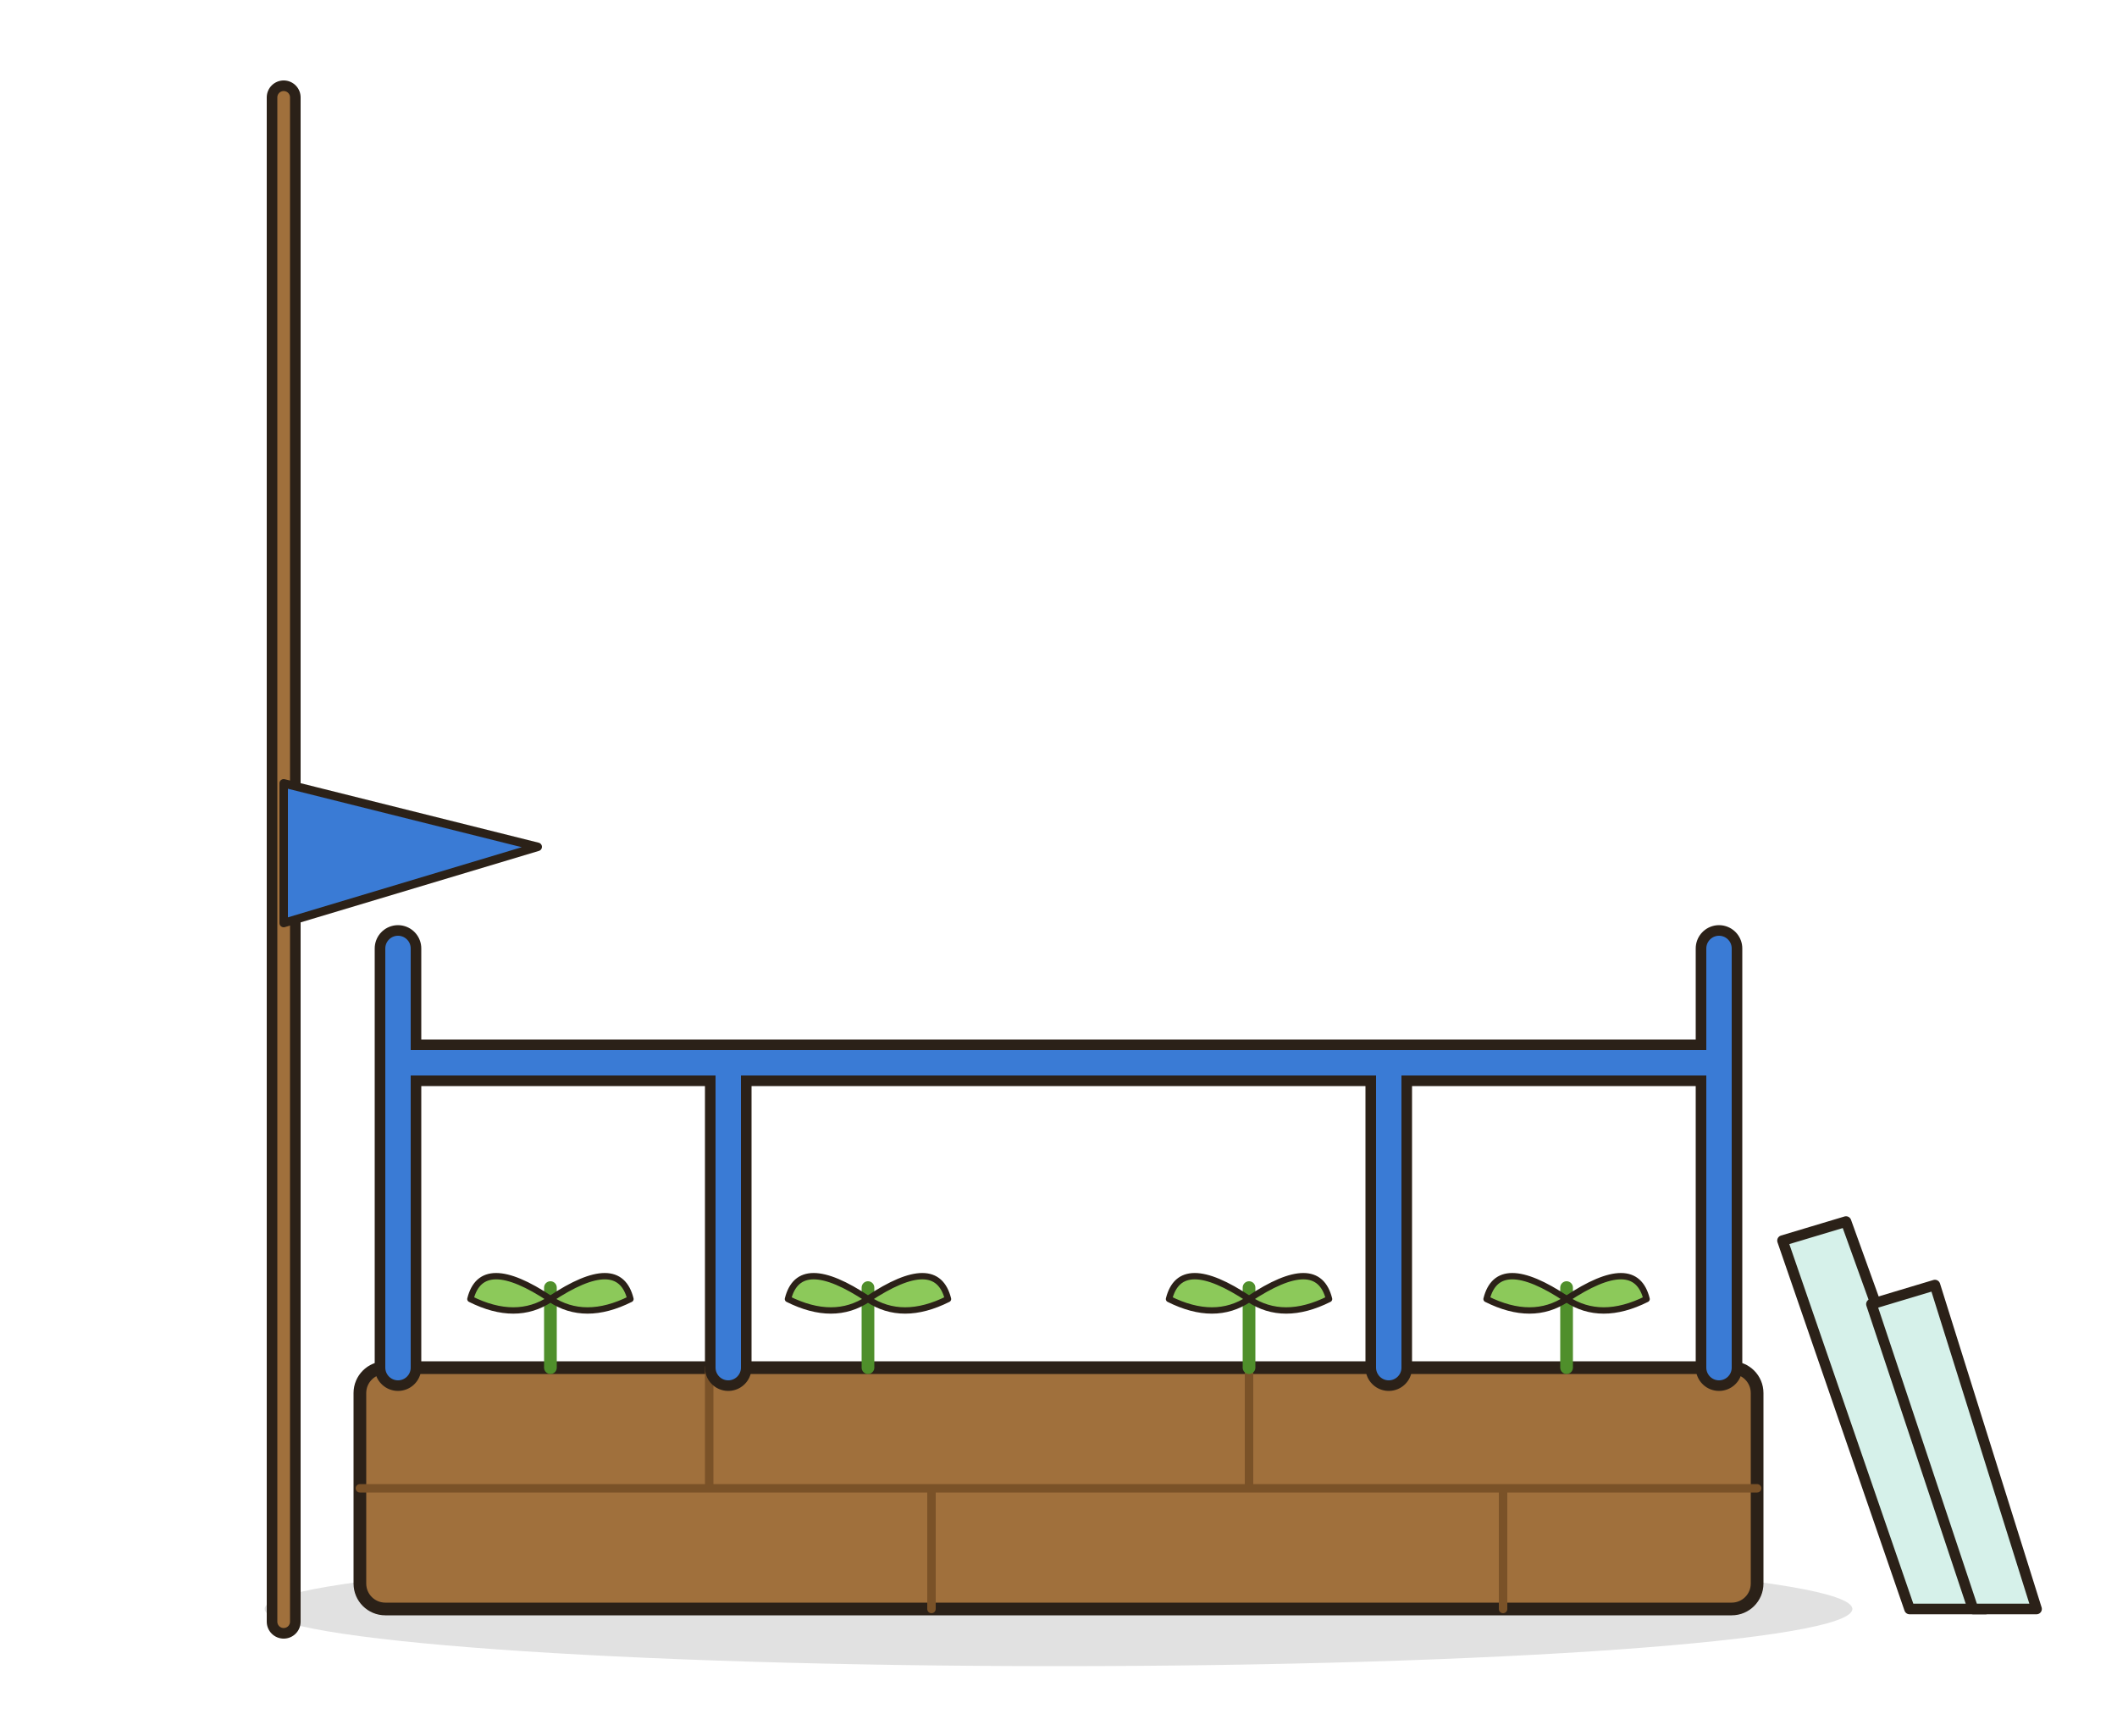
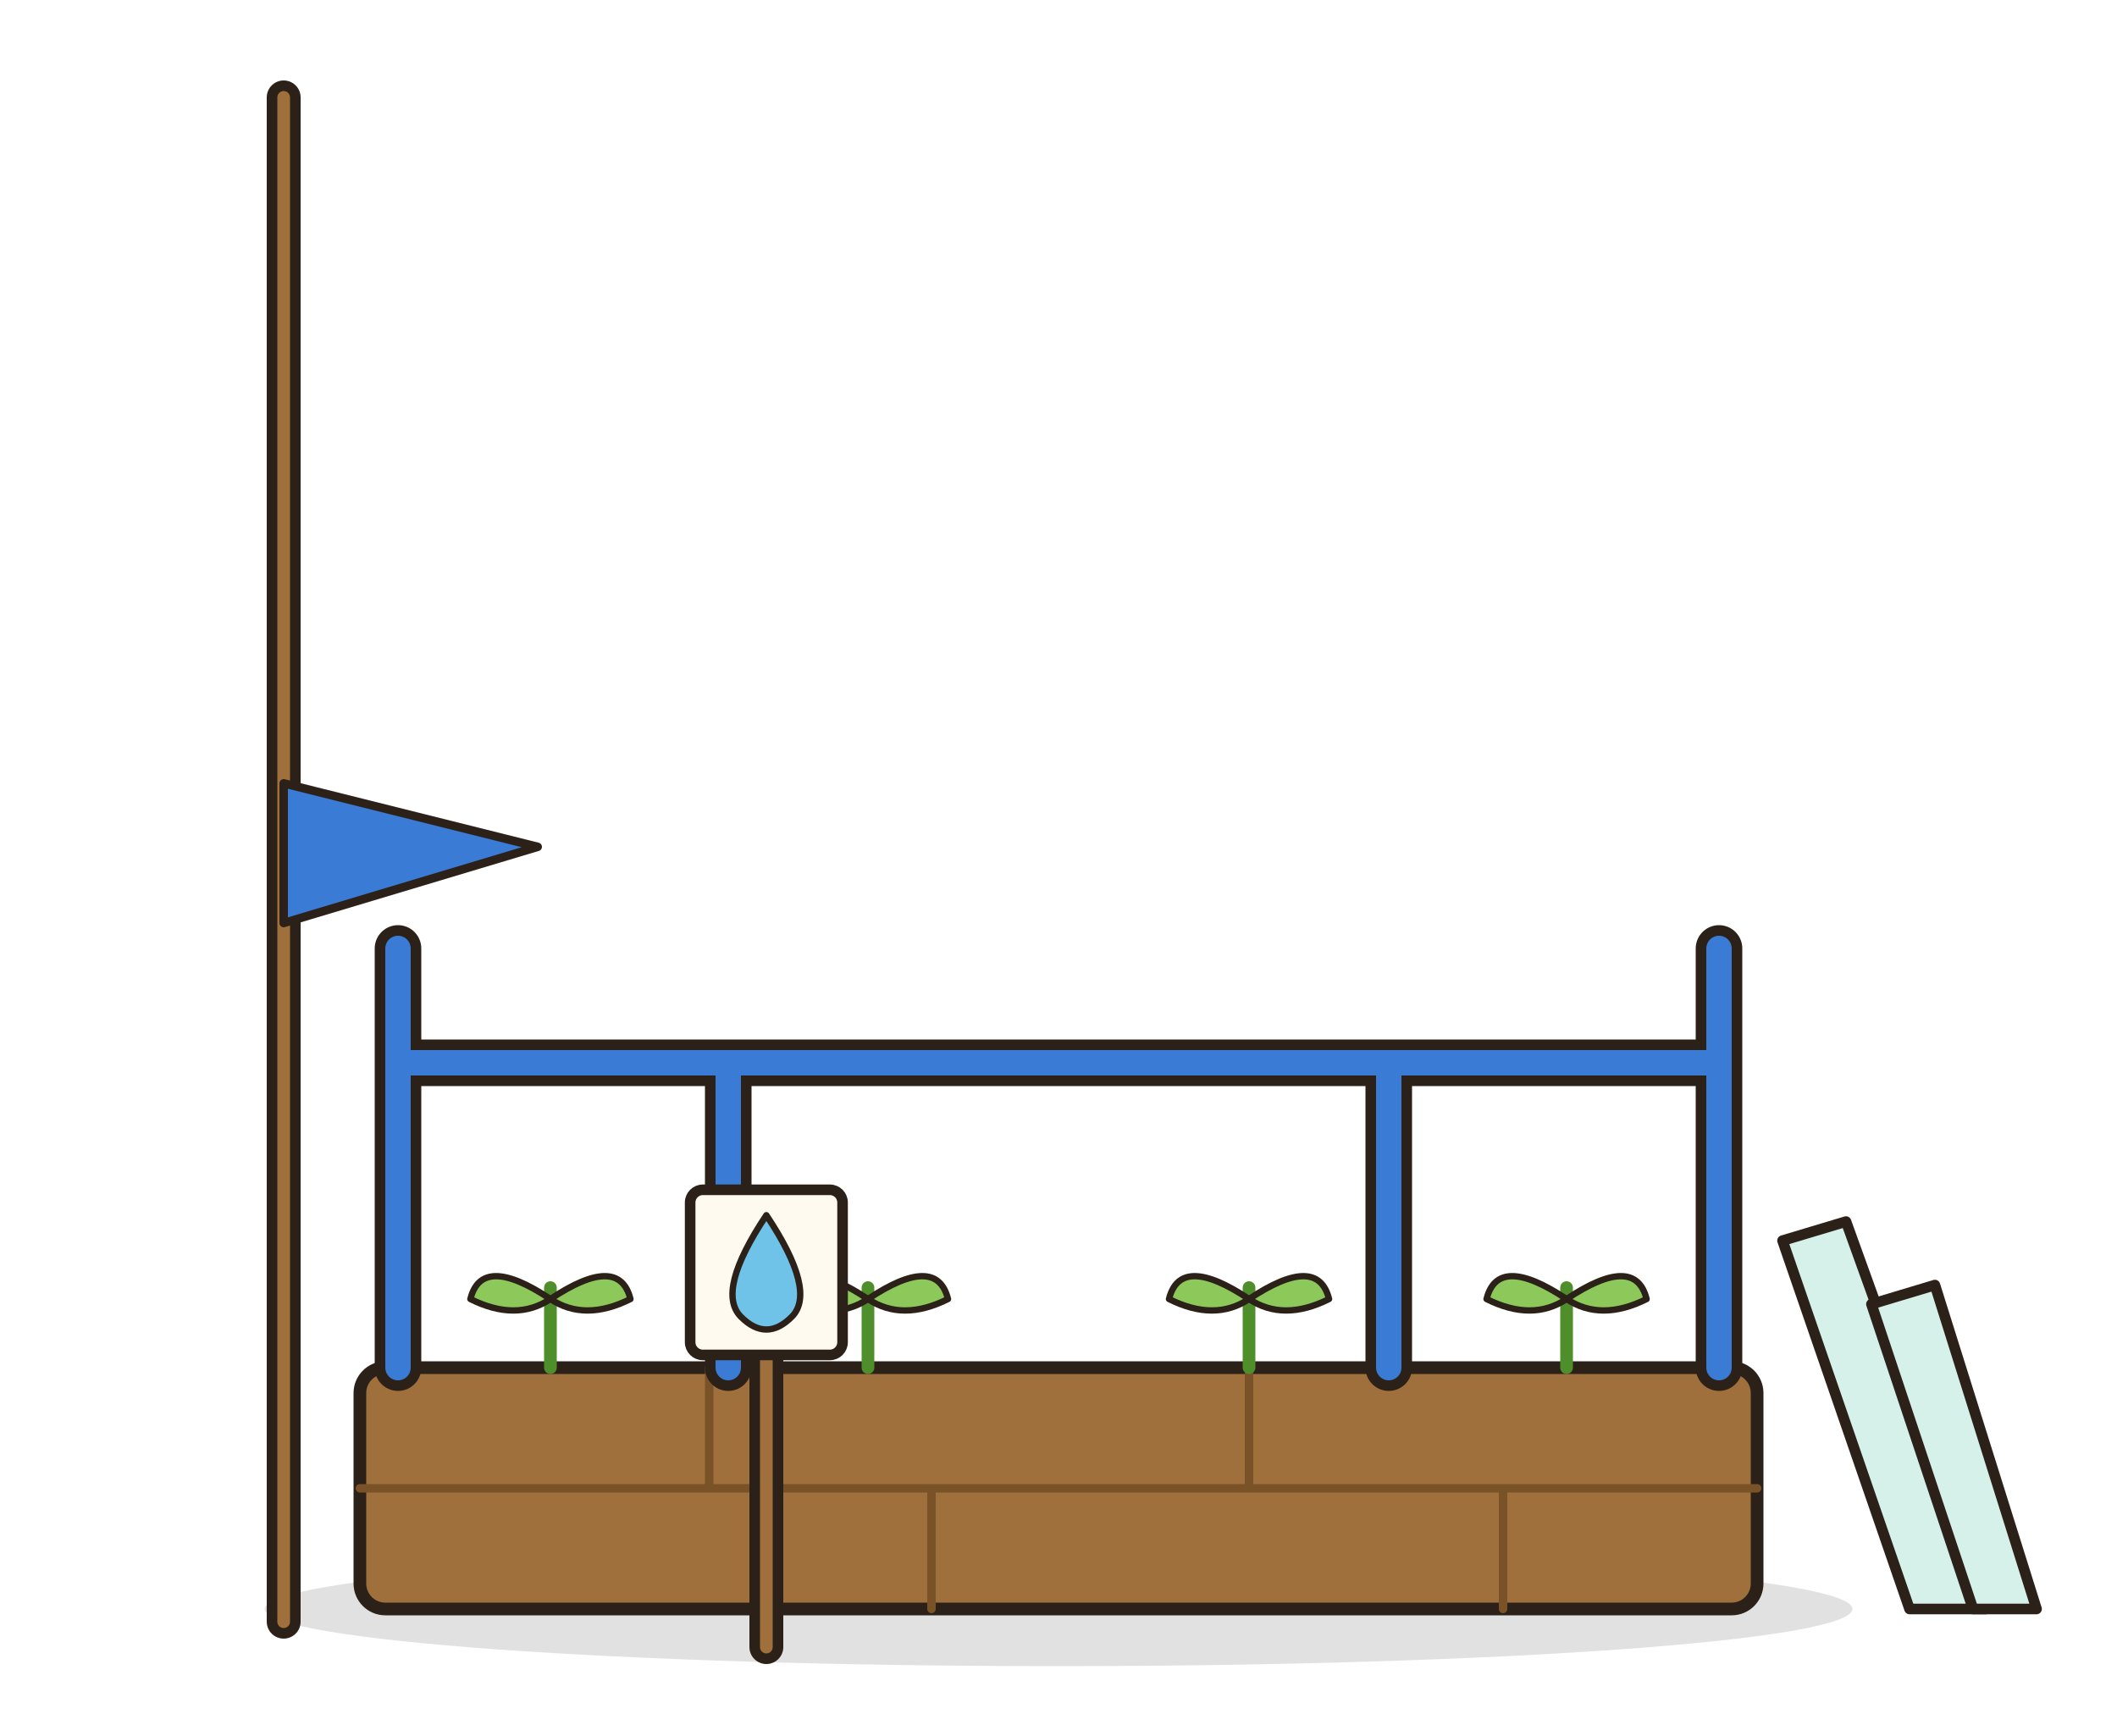
<svg xmlns="http://www.w3.org/2000/svg" viewBox="-250 -380 500 410" width="500" height="410">
  <g>
    <ellipse cx="0" cy="0" rx="187.5" ry="13.5" fill="#000000" fill-opacity="0.12" />
    <rect x="-165" y="-57" width="330" height="57" rx="6" fill="#a0703c" stroke="#2b2118" stroke-width="3" />
    <path d="M-165 -28.5 L165 -28.5 M-82.5 -57 L-82.5 -28.5 M45 -57 L45 -28.5 M-30 -28.5 L-30 0 M105 -28.5 L105 0" fill="none" stroke="#7a5228" stroke-width="2" stroke-linejoin="round" stroke-linecap="round" />
    <path d="M-120 -57 L-120 -75.9" fill="none" stroke="#4f8f2b" stroke-width="3" stroke-linejoin="round" stroke-linecap="round" />
    <path d="M-120 -73.2 Q-136.2 -84 -138.9 -73.2 Q-128.1 -67.8 -120 -73.2 Z" fill="#8cc95a" stroke="#2b2118" stroke-width="1.5" stroke-linejoin="round" stroke-linecap="round" />
    <path d="M-120 -73.2 Q-103.8 -84 -101.1 -73.2 Q-111.9 -67.8 -120 -73.2 Z" fill="#8cc95a" stroke="#2b2118" stroke-width="1.5" stroke-linejoin="round" stroke-linecap="round" />
    <path d="M-45 -57 L-45 -75.9" fill="none" stroke="#4f8f2b" stroke-width="3" stroke-linejoin="round" stroke-linecap="round" />
    <path d="M-45 -73.2 Q-61.2 -84 -63.9 -73.2 Q-53.1 -67.8 -45 -73.2 Z" fill="#8cc95a" stroke="#2b2118" stroke-width="1.5" stroke-linejoin="round" stroke-linecap="round" />
    <path d="M-45 -73.2 Q-28.8 -84 -26.1 -73.2 Q-36.9 -67.8 -45 -73.2 Z" fill="#8cc95a" stroke="#2b2118" stroke-width="1.5" stroke-linejoin="round" stroke-linecap="round" />
    <path d="M45 -57 L45 -75.9" fill="none" stroke="#4f8f2b" stroke-width="3" stroke-linejoin="round" stroke-linecap="round" />
    <path d="M45 -73.2 Q28.8 -84 26.1 -73.2 Q36.9 -67.8 45 -73.2 Z" fill="#8cc95a" stroke="#2b2118" stroke-width="1.5" stroke-linejoin="round" stroke-linecap="round" />
    <path d="M45 -73.2 Q61.2 -84 63.9 -73.2 Q53.1 -67.8 45 -73.2 Z" fill="#8cc95a" stroke="#2b2118" stroke-width="1.5" stroke-linejoin="round" stroke-linecap="round" />
    <path d="M120 -57 L120 -75.9" fill="none" stroke="#4f8f2b" stroke-width="3" stroke-linejoin="round" stroke-linecap="round" />
    <path d="M120 -73.2 Q103.8 -84 101.1 -73.2 Q111.9 -67.8 120 -73.2 Z" fill="#8cc95a" stroke="#2b2118" stroke-width="1.5" stroke-linejoin="round" stroke-linecap="round" />
    <path d="M120 -73.2 Q136.2 -84 138.9 -73.2 Q128.1 -67.8 120 -73.2 Z" fill="#8cc95a" stroke="#2b2118" stroke-width="1.5" stroke-linejoin="round" stroke-linecap="round" />
    <path d="M-156 -57 L-156 -156 M156 -57 L156 -156 M-78 -57 L-78 -129 M78 -57 L78 -129 M-156 -129 L156 -129" fill="none" stroke="#2b2118" stroke-width="11" stroke-linejoin="round" stroke-linecap="round" />
    <path d="M-156 -57 L-156 -156 M156 -57 L156 -156 M-78 -57 L-78 -129 M78 -57 L78 -129 M-156 -129 L156 -129" fill="none" stroke="#3a7bd5" stroke-width="6" stroke-linejoin="round" stroke-linecap="round" />
    <path d="M201 0 L171 -87 L186 -91.5 L219 0 Z" fill="#d6f1ea" stroke="#2b2118" stroke-width="2.5" stroke-linejoin="round" stroke-linecap="round" />
    <path d="M216 0 L192 -72 L207 -76.5 L231 0 Z" fill="#d6f1ea" stroke="#2b2118" stroke-width="2.5" stroke-linejoin="round" stroke-linecap="round" />
    <path d="M-183 3 L-183 -357" fill="none" stroke="#2b2118" stroke-width="8" stroke-linejoin="round" stroke-linecap="round" />
    <path d="M-183 3 L-183 -357" fill="none" stroke="#a0703c" stroke-width="3" stroke-linejoin="round" stroke-linecap="round" />
    <path d="M-183 -195 L-123 -180 L-183 -162 Z" fill="#3a7bd5" stroke="#2b2118" stroke-width="2" stroke-linejoin="round" stroke-linecap="round" />
+     <path d="M-69 9 L-69 -60" fill="none" stroke="#2b2118" stroke-width="8" stroke-linejoin="round" stroke-linecap="round" />
+     <path d="M-69 9 L-69 -60" fill="none" stroke="#a0703c" stroke-width="3" stroke-linejoin="round" stroke-linecap="round" />
+     <rect x="-87" y="-99" width="36" height="39" rx="3" fill="#fffaf0" stroke="#2b2118" stroke-width="2.5" />
+     <path d="M-69 -93 Q-81 -75 -75 -69 Q-69 -63 -63 -69 Q-57 -75 -69 -93 Z" fill="#6fc3e8" stroke="#2b2118" stroke-width="1.5" stroke-linejoin="round" stroke-linecap="round" />
  </g>
</svg>
